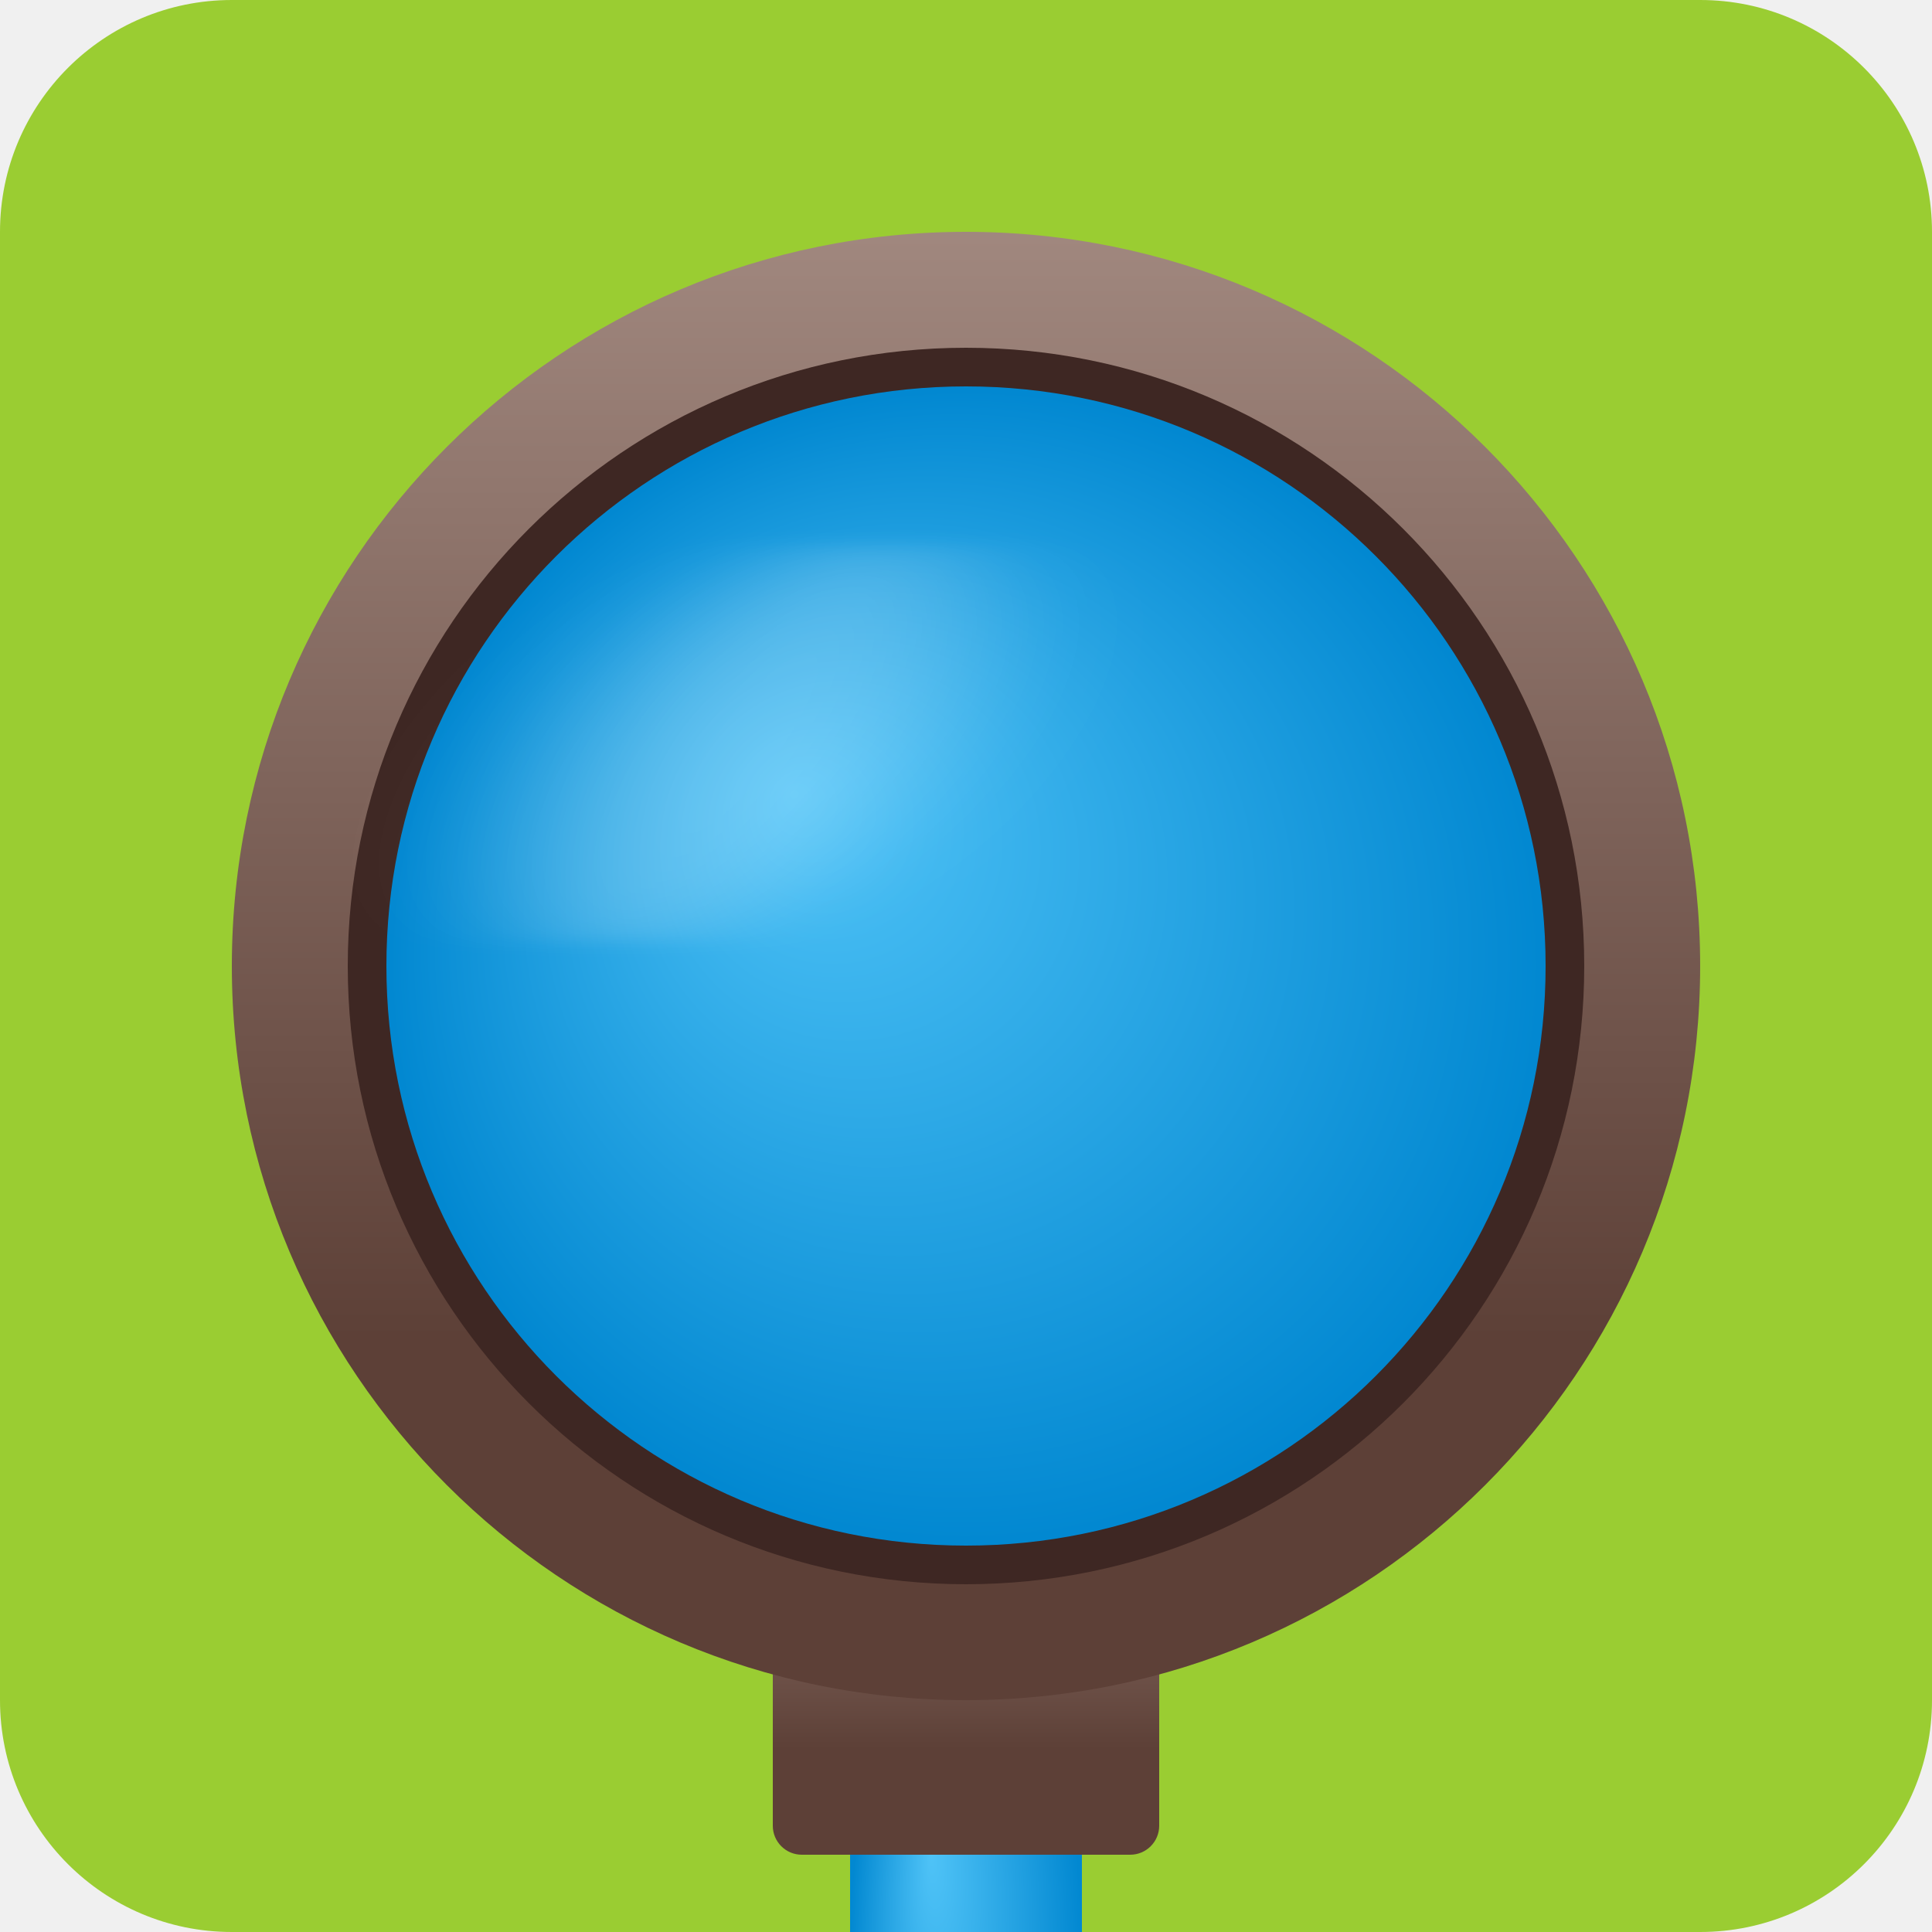
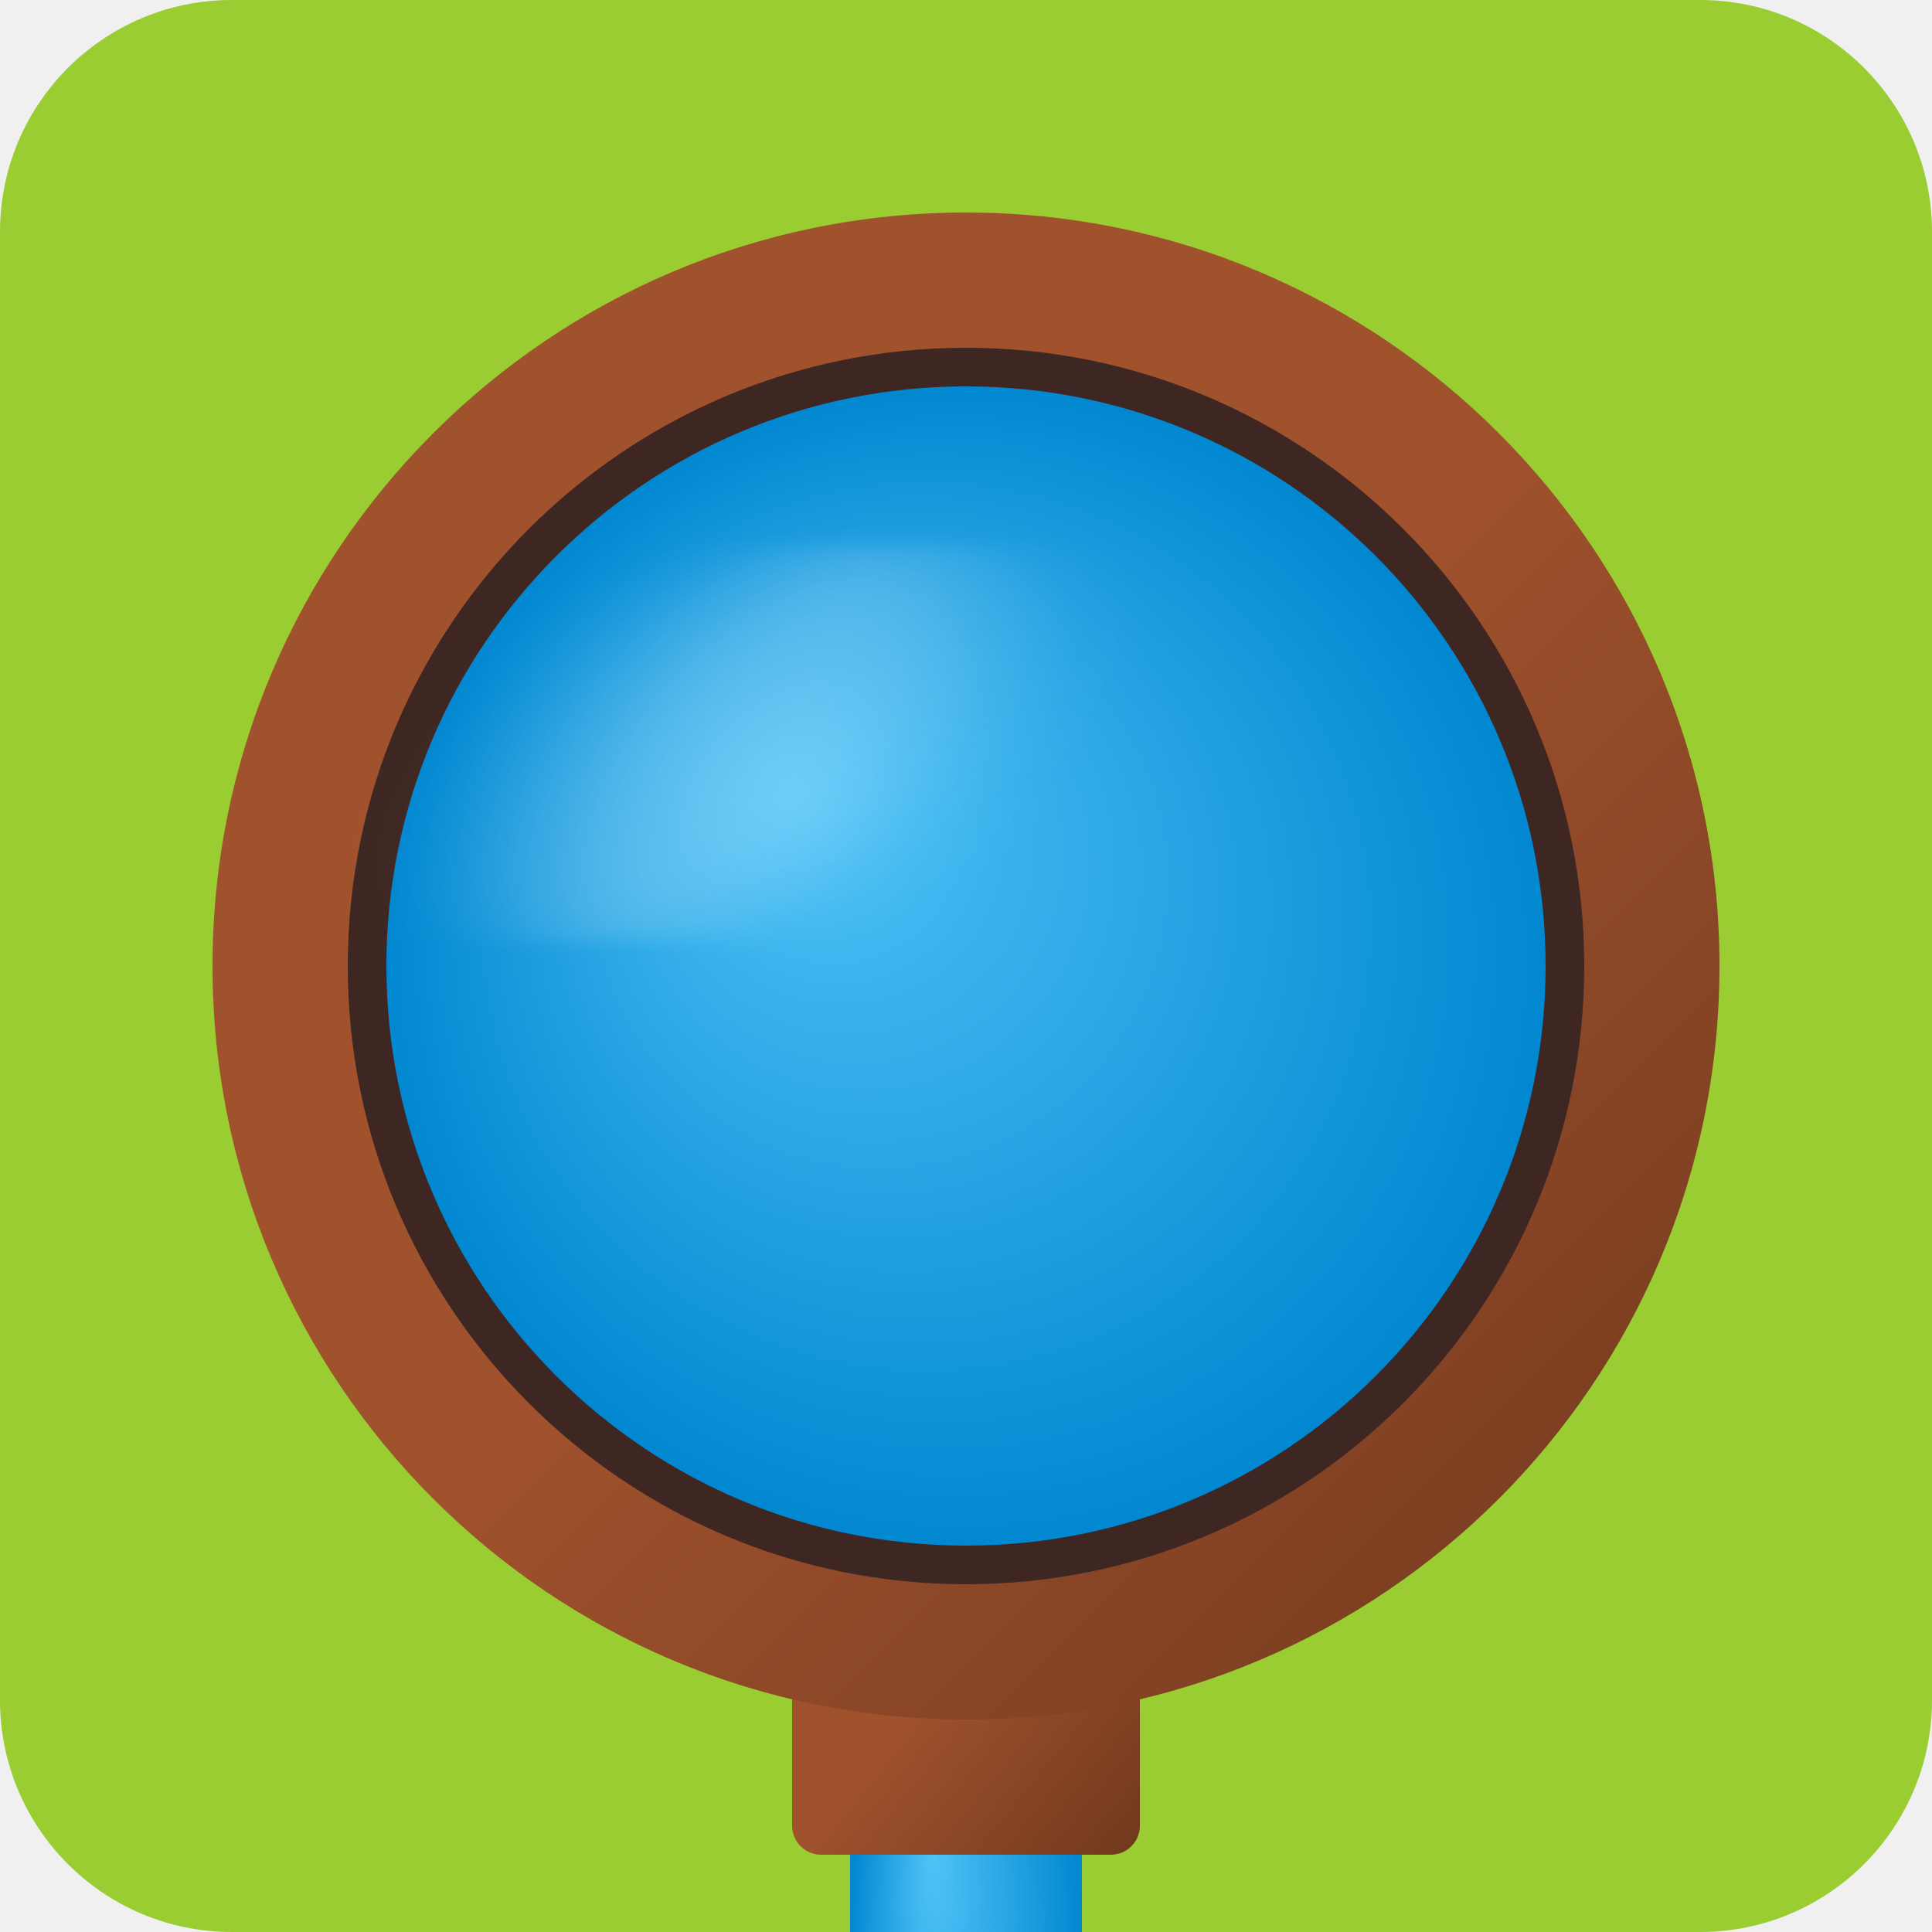
<svg xmlns="http://www.w3.org/2000/svg" viewBox="0 0 100 100">
  <defs>
    <radialGradient id="liquidGradBlue" cx="50%" cy="50%" r="50%" fx="35%" fy="35%">
      <stop offset="0%" style="stop-color:#4FC3F7; stop-opacity:1" />
      <stop offset="100%" style="stop-color:#0288D1; stop-opacity:1" />
    </radialGradient>
-     <linearGradient id="rimGradBrown" x1="0%" y1="0%" x2="0%" y2="75%">
-       <stop offset="0%" style="stop-color:#A1887F" />
-       <stop offset="100%" style="stop-color:#5D4037" />
+     <linearGradient id="rimGradBrown" x1="50%" y1="50%" x2="100%" y2="100%">
+       <stop offset="0%" style="stop-color:#A0522D" />
+       <stop offset="100%" style="stop-color:#70381D" />
    </linearGradient>
  </defs>
  <rect width="100" height="100" rx="12" fill="yellowgreen" />
  <rect x="44" y="82" width="12" height="40" fill="url(#liquidGradBlue)" />
-   <rect x="40" y="74" width="20" height="22" rx="1.5" fill="url(#rimGradBrown)" />
-   <circle cx="50" cy="50" r="38" fill="url(#rimGradBrown)" />
+   <rect x="41" y="74" width="18" height="22" rx="1.5" fill="url(#rimGradBrown)" />
+   <circle cx="50" cy="50" r="39" fill="url(#rimGradBrown)" />
  <circle cx="50" cy="50" r="32" fill="#3E2723" />
  <circle cx="50" cy="50" r="30" fill="url(#liquidGradBlue)" />
  <ellipse cx="40" cy="38" rx="14" ry="7" fill="white" fill-opacity="0.2" filter="blur(3px)" transform="rotate(-40 40 40)" />
</svg>
